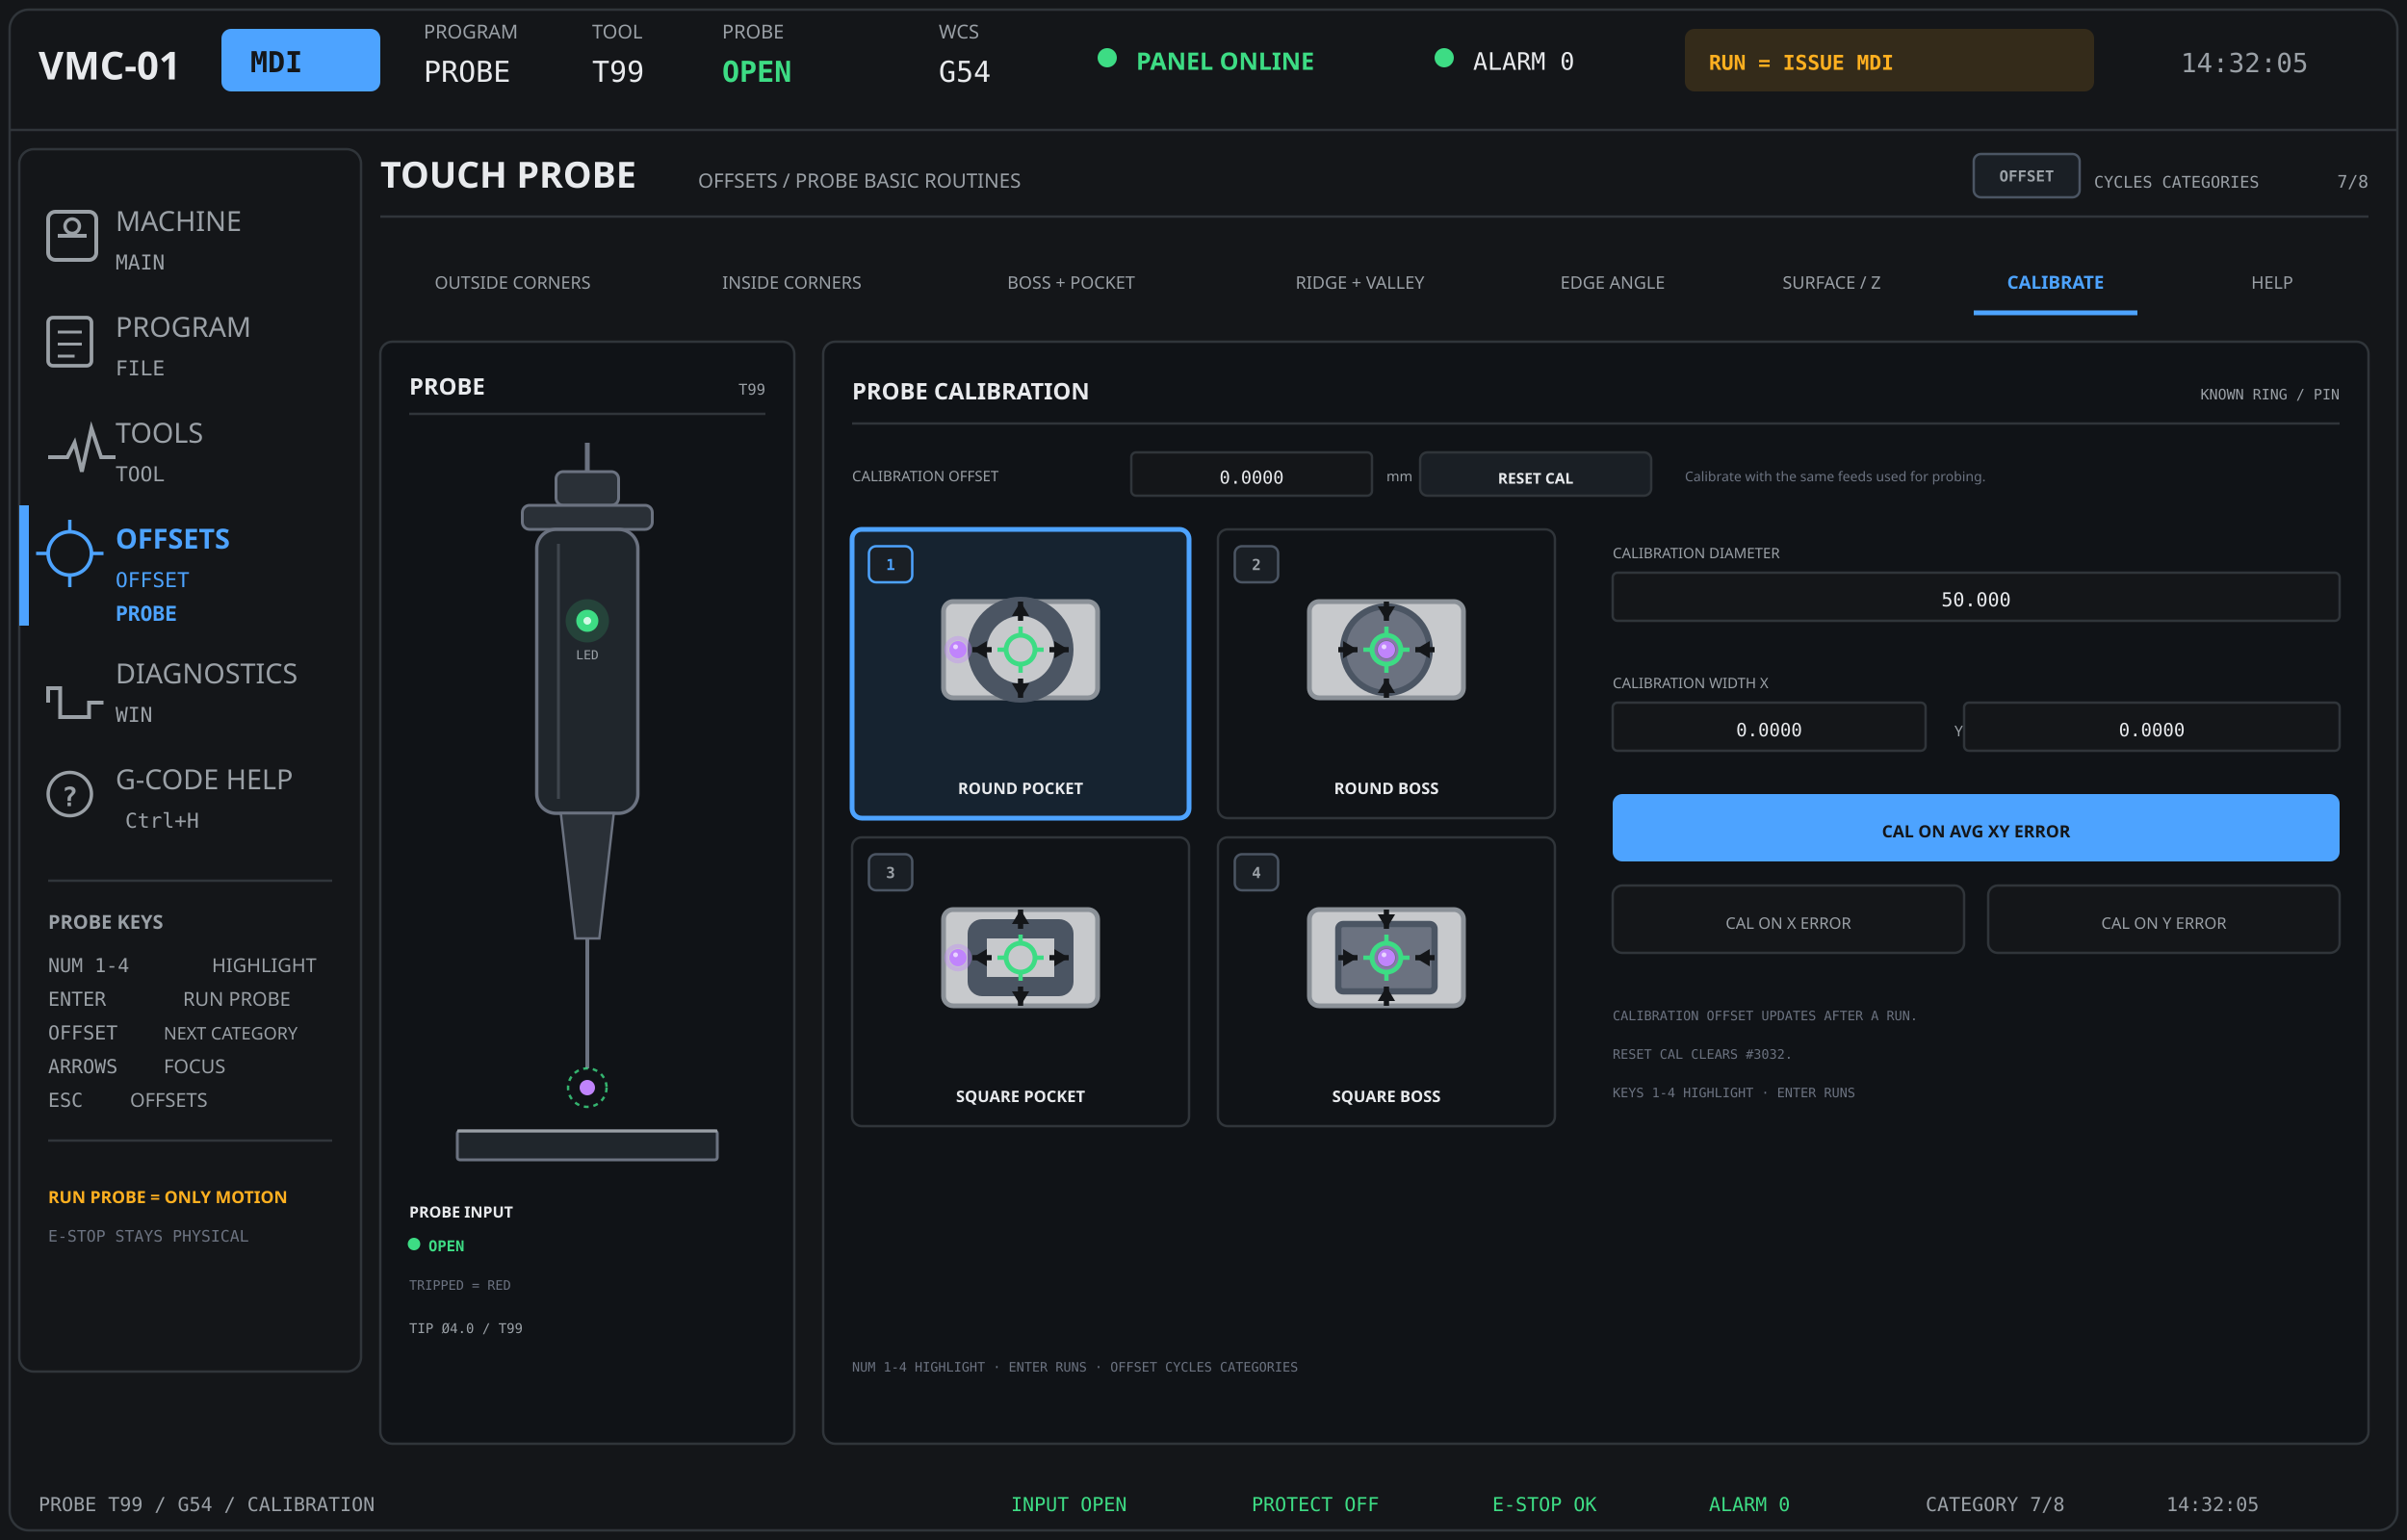
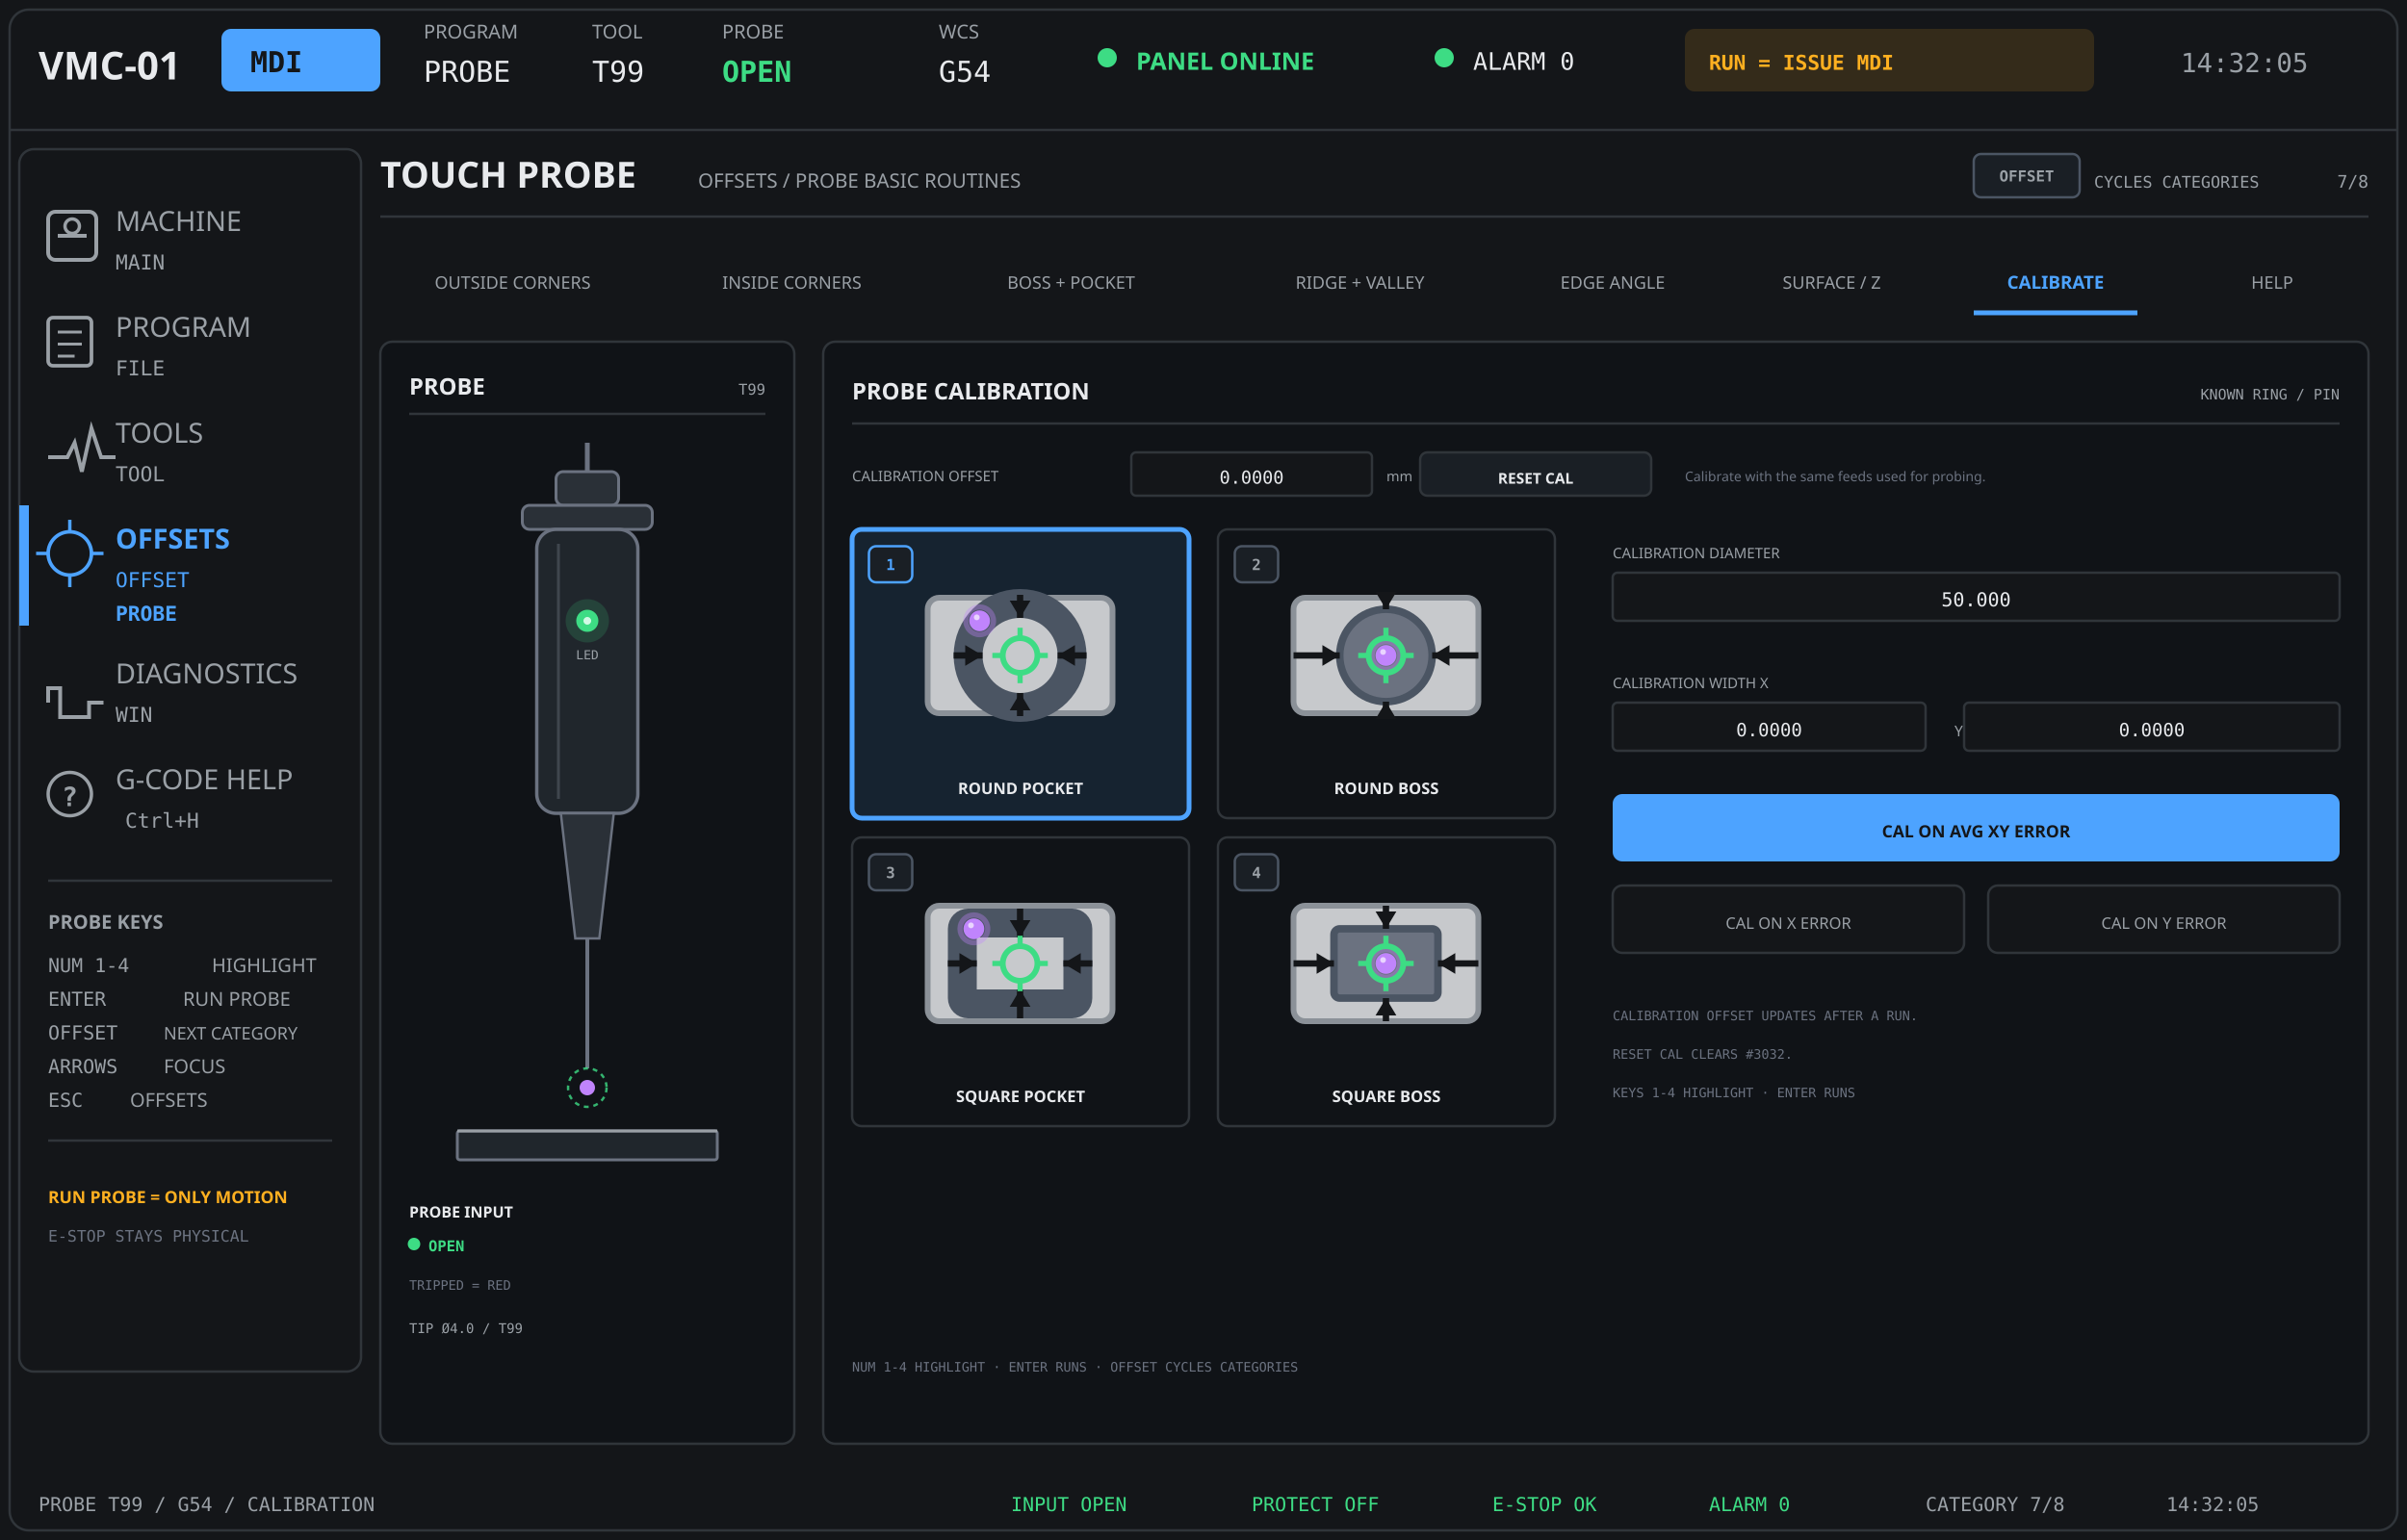
<svg xmlns="http://www.w3.org/2000/svg" viewBox="0 0 1000 640" width="1000" height="640">
  <rect x="0" y="0" width="1000" height="640" rx="0" fill="#141619" stroke="none" stroke-width="1" />
  <rect x="4" y="4" width="992" height="632" rx="8" fill="none" stroke="#30353a" stroke-width="1" />
  <line x1="4" y1="54" x2="996" y2="54" stroke="#30353a" stroke-width="1" />
  <text x="16" y="33" fill="#e8eaed" font-size="16" font-family="sans-serif" font-weight="700" text-anchor="start">VMC-01</text>
  <rect x="92" y="12" width="66" height="26" rx="4" fill="#4da3ff" stroke="none" stroke-width="1" />
  <text x="104" y="30" fill="#141619" font-size="12" font-family="monospace" font-weight="700" text-anchor="start">MDI</text>
  <text x="176" y="16" fill="#9aa0a6" font-size="8" font-family="sans-serif" text-anchor="start">PROGRAM</text>
  <text x="176" y="34" fill="#e8eaed" font-size="12" font-family="monospace" text-anchor="start">PROBE</text>
  <text x="246" y="16" fill="#9aa0a6" font-size="8" font-family="sans-serif" text-anchor="start">TOOL</text>
  <text x="246" y="34" fill="#e8eaed" font-size="12" font-family="monospace" text-anchor="start">T99</text>
  <text x="300" y="16" fill="#9aa0a6" font-size="8" font-family="sans-serif" text-anchor="start">PROBE</text>
  <text x="300" y="34" fill="#3ddc84" font-size="12" font-family="monospace" font-weight="700" text-anchor="start">OPEN</text>
  <text x="390" y="16" fill="#9aa0a6" font-size="8" font-family="sans-serif" text-anchor="start">WCS</text>
  <text x="390" y="34" fill="#e8eaed" font-size="12" font-family="monospace" text-anchor="start">G54</text>
  <circle cx="460" cy="24" r="4" fill="#3ddc84" />
  <text x="472" y="29" fill="#3ddc84" font-size="10" font-family="sans-serif" font-weight="700" text-anchor="start">PANEL ONLINE</text>
  <circle cx="600" cy="24" r="4" fill="#3ddc84" />
  <text x="612" y="29" fill="#e8eaed" font-size="10" font-family="monospace" text-anchor="start">ALARM 0</text>
  <rect x="700" y="12" width="170" height="26" rx="4" fill="#ffb020" stroke="none" stroke-width="0" opacity="0.14" />
  <text x="710" y="29" fill="#ffb020" font-size="8.5" font-family="monospace" font-weight="700" text-anchor="start">RUN = ISSUE MDI</text>
  <text x="906" y="30" fill="#9aa0a6" font-size="11" font-family="monospace" text-anchor="start">14:32:05</text>
  <rect x="8" y="62" width="142" height="508" rx="6" fill="#141619" stroke="#30353a" stroke-width="1" />
  <rect x="20" y="88" width="20" height="20" rx="3" fill="none" stroke="#9aa0a6" stroke-width="1.6" />
  <line x1="24" y1="98" x2="36" y2="98" stroke="#9aa0a6" stroke-width="1.6" />
  <circle cx="30" cy="94" r="3" fill="none" stroke="#9aa0a6" stroke-width="1.4" />
  <text x="48" y="96" fill="#9aa0a6" font-size="11.5" font-family="sans-serif" text-anchor="start">MACHINE</text>
  <text x="48" y="112" fill="#9aa0a6" font-size="8.5" font-family="monospace" text-anchor="start">MAIN</text>
  <rect x="20" y="132" width="18" height="20" rx="2" fill="none" stroke="#9aa0a6" stroke-width="1.5" />
  <line x1="24" y1="138" x2="34" y2="138" stroke="#9aa0a6" stroke-width="1.2" />
  <line x1="24" y1="143" x2="34" y2="143" stroke="#9aa0a6" stroke-width="1.2" />
  <line x1="24" y1="148" x2="31" y2="148" stroke="#9aa0a6" stroke-width="1.2" />
  <text x="48" y="140" fill="#9aa0a6" font-size="11.5" font-family="sans-serif" text-anchor="start">PROGRAM</text>
  <text x="48" y="156" fill="#9aa0a6" font-size="8.5" font-family="monospace" text-anchor="start">FILE</text>
  <path d="M20 190 L28 190 L31 184 L34 196 L38 178 L42 190 L48 190" fill="none" stroke="#9aa0a6" stroke-width="1.6" />
  <text x="48" y="184" fill="#9aa0a6" font-size="11.5" font-family="sans-serif" text-anchor="start">TOOLS</text>
  <text x="48" y="200" fill="#9aa0a6" font-size="8.5" font-family="monospace" text-anchor="start">TOOL</text>
  <rect x="8" y="210" width="4" height="50" rx="0" fill="#4da3ff" stroke="none" stroke-width="0" />
  <circle cx="29" cy="230" r="9" fill="none" stroke="#4da3ff" stroke-width="1.5" />
  <line x1="29" y1="216" x2="29" y2="221" stroke="#4da3ff" stroke-width="1.4" />
  <line x1="29" y1="239" x2="29" y2="244" stroke="#4da3ff" stroke-width="1.4" />
  <line x1="15" y1="230" x2="20" y2="230" stroke="#4da3ff" stroke-width="1.4" />
  <line x1="38" y1="230" x2="43" y2="230" stroke="#4da3ff" stroke-width="1.4" />
  <text x="48" y="228" fill="#4da3ff" font-size="11.5" font-family="sans-serif" font-weight="700" text-anchor="start">OFFSETS</text>
  <text x="48" y="244" fill="#4da3ff" font-size="8.5" font-family="monospace" text-anchor="start">OFFSET</text>
  <text x="48" y="258" fill="#4da3ff" font-size="8.5" font-family="monospace" font-weight="700" text-anchor="start">PROBE</text>
  <path d="M20 292 L20 286 L25 286 L25 298 L37 298 L37 292 L43 292" fill="none" stroke="#9aa0a6" stroke-width="1.6" />
  <text x="48" y="284" fill="#9aa0a6" font-size="11.5" font-family="sans-serif" text-anchor="start">DIAGNOSTICS</text>
  <text x="48" y="300" fill="#9aa0a6" font-size="8.5" font-family="monospace" text-anchor="start">WIN</text>
  <circle cx="29" cy="330" r="9" fill="none" stroke="#9aa0a6" stroke-width="1.4" />
  <text x="29" y="335" fill="#9aa0a6" font-size="11" font-family="monospace" font-weight="700" text-anchor="middle">?</text>
  <text x="48" y="328" fill="#9aa0a6" font-size="11.5" font-family="sans-serif" text-anchor="start">G-CODE HELP</text>
  <text x="52" y="344" fill="#9aa0a6" font-size="8.5" font-family="monospace" text-anchor="start">Ctrl+H</text>
  <line x1="20" y1="366" x2="138" y2="366" stroke="#30353a" stroke-width="1" />
  <text x="20" y="386" fill="#9aa0a6" font-size="8" font-family="sans-serif" font-weight="700" text-anchor="start">PROBE KEYS</text>
  <text x="20" y="404" fill="#9aa0a6" font-size="8" font-family="monospace" text-anchor="start">NUM 1-4</text>
  <text x="88" y="404" fill="#9aa0a6" font-size="8" font-family="sans-serif" text-anchor="start">HIGHLIGHT</text>
  <text x="20" y="418" fill="#9aa0a6" font-size="8" font-family="monospace" text-anchor="start">ENTER</text>
  <text x="76" y="418" fill="#9aa0a6" font-size="8" font-family="sans-serif" text-anchor="start">RUN PROBE</text>
  <text x="20" y="432" fill="#9aa0a6" font-size="8" font-family="monospace" text-anchor="start">OFFSET</text>
  <text x="68" y="432" fill="#9aa0a6" font-size="7.2" font-family="sans-serif" text-anchor="start">NEXT CATEGORY</text>
  <text x="20" y="446" fill="#9aa0a6" font-size="8" font-family="monospace" text-anchor="start">ARROWS</text>
  <text x="68" y="446" fill="#9aa0a6" font-size="8" font-family="sans-serif" text-anchor="start">FOCUS</text>
  <text x="20" y="460" fill="#9aa0a6" font-size="8" font-family="monospace" text-anchor="start">ESC</text>
  <text x="54" y="460" fill="#9aa0a6" font-size="8" font-family="sans-serif" text-anchor="start">OFFSETS</text>
  <line x1="20" y1="474" x2="138" y2="474" stroke="#30353a" stroke-width="1" />
  <text x="20" y="500" fill="#ffb020" font-size="7.0" font-family="sans-serif" font-weight="700" text-anchor="start">RUN PROBE = ONLY MOTION</text>
  <text x="20" y="516" fill="#6b7280" font-size="6.6" font-family="monospace" text-anchor="start">E-STOP STAYS PHYSICAL</text>
  <text x="158" y="78" fill="#e8eaed" font-size="15" font-family="sans-serif" font-weight="700" text-anchor="start">TOUCH PROBE</text>
  <text x="290" y="78" fill="#9aa0a6" font-size="8.2" font-family="sans-serif" text-anchor="start">OFFSETS / PROBE BASIC ROUTINES</text>
  <rect x="820" y="64" width="44" height="18" rx="3" fill="#1a1f25" stroke="#4b5563" stroke-width="1" />
  <text x="842.0" y="75.4" fill="#9aa0a6" font-size="6.3" font-family="monospace" font-weight="700" text-anchor="middle">OFFSET</text>
  <text x="870" y="78" fill="#9aa0a6" font-size="6.7" font-family="monospace" text-anchor="start">CYCLES CATEGORIES</text>
  <text x="984" y="78" fill="#9aa0a6" font-size="7.2" font-family="monospace" text-anchor="end">7/8</text>
  <line x1="158" y1="90" x2="984" y2="90" stroke="#30353a" stroke-width="1" />
  <text x="213.0" y="120" fill="#9aa0a6" font-size="7.2" font-family="sans-serif" text-anchor="middle">OUTSIDE CORNERS</text>
  <text x="329.0" y="120" fill="#9aa0a6" font-size="7.2" font-family="sans-serif" text-anchor="middle">INSIDE CORNERS</text>
  <text x="445.0" y="120" fill="#9aa0a6" font-size="7.2" font-family="sans-serif" text-anchor="middle">BOSS + POCKET</text>
  <text x="565.0" y="120" fill="#9aa0a6" font-size="7.2" font-family="sans-serif" text-anchor="middle">RIDGE + VALLEY</text>
  <text x="670.0" y="120" fill="#9aa0a6" font-size="7.2" font-family="sans-serif" text-anchor="middle">EDGE ANGLE</text>
  <text x="761.0" y="120" fill="#9aa0a6" font-size="7.2" font-family="sans-serif" text-anchor="middle">SURFACE / Z</text>
  <text x="854.0" y="120" fill="#4da3ff" font-size="7.5" font-family="sans-serif" font-weight="700" text-anchor="middle">CALIBRATE</text>
  <line x1="820" y1="130" x2="888" y2="130" stroke="#4da3ff" stroke-width="2" />
  <text x="944.0" y="120" fill="#9aa0a6" font-size="7.2" font-family="sans-serif" text-anchor="middle">HELP</text>
  <rect x="158" y="142" width="172" height="458" rx="5" fill="#101317" stroke="#30353a" stroke-width="1" />
  <text x="170" y="164" fill="#e8eaed" font-size="9.5" font-family="sans-serif" font-weight="700" text-anchor="start">PROBE</text>
  <text x="318" y="164" fill="#9aa0a6" font-size="6.2" font-family="monospace" text-anchor="end">T99</text>
  <line x1="170" y1="172" x2="318" y2="172" stroke="#30353a" stroke-width="1" />
  <line x1="244" y1="184" x2="244" y2="196" stroke="#6b7280" stroke-width="2" />
  <rect x="231" y="196" width="26" height="14" rx="3" fill="#2a3037" stroke="#6b7280" stroke-width="1.2" />
  <rect x="217" y="210" width="54" height="10" rx="3" fill="#2a3037" stroke="#6b7280" stroke-width="1.2" />
  <rect x="223" y="220" width="42" height="118" rx="8" fill="#20262c" stroke="#6b7280" stroke-width="1.4" />
  <line x1="232" y1="226" x2="232" y2="332" stroke="#3f464e" stroke-width="1.2" />
  <circle cx="244" cy="258" r="9" fill="#3ddc84" opacity="0.16" />
  <circle cx="244" cy="258" r="4.6" fill="#3ddc84" />
  <circle cx="244" cy="258" r="1.6" fill="#d1fae5" />
  <text x="244" y="274" fill="#9aa0a6" font-size="5.2" font-family="monospace" text-anchor="middle">LED</text>
  <path d="M233 338 L255 338 L249 390 L239 390 Z" fill="#2a3037" stroke="#6b7280" stroke-width="1" />
  <line x1="244" y1="390" x2="244" y2="444" stroke="#6b7280" stroke-width="1.6" />
  <circle cx="244" cy="452" r="3.2" fill="#c084fc" />
  <circle cx="244" cy="452" r="8" fill="none" stroke="#3ddc84" stroke-width="1" stroke-dasharray="2 2" opacity="0.8" />
  <rect x="190" y="470" width="108" height="12" rx="1" fill="#20262c" stroke="#6b7280" stroke-width="1.2" />
  <line x1="190" y1="470" x2="298" y2="470" stroke="#9aa0a6" stroke-width="1.2" />
  <text x="170" y="506" fill="#e8eaed" font-size="6.4" font-family="sans-serif" font-weight="700" text-anchor="start">PROBE INPUT</text>
  <circle cx="172" cy="517" r="2.6" fill="#3ddc84" />
  <text x="178" y="520" fill="#3ddc84" font-size="6.2" font-family="monospace" font-weight="700" text-anchor="start">OPEN</text>
  <text x="170" y="536" fill="#6b7280" font-size="5.4" font-family="monospace" text-anchor="start">TRIPPED = RED</text>
  <text x="170" y="554" fill="#9aa0a6" font-size="5.6" font-family="monospace" text-anchor="start">TIP Ø4.0 / T99</text>
  <rect x="342" y="142" width="642" height="458" rx="5" fill="#101317" stroke="#30353a" stroke-width="1" />
  <text x="354" y="166" fill="#e8eaed" font-size="9.5" font-family="sans-serif" font-weight="700" text-anchor="start">PROBE CALIBRATION</text>
  <text x="972" y="166" fill="#9aa0a6" font-size="6.0" font-family="monospace" text-anchor="end">KNOWN RING / PIN</text>
  <line x1="354" y1="176" x2="972" y2="176" stroke="#30353a" stroke-width="1" />
  <text x="354" y="200" fill="#9aa0a6" font-size="6.0" font-family="sans-serif" text-anchor="start">CALIBRATION OFFSET</text>
  <rect x="470" y="188" width="100" height="18" rx="2" fill="#141619" stroke="#30353a" stroke-width="1" />
  <text x="520" y="201" fill="#e8eaed" font-size="7.4" font-family="monospace" text-anchor="middle">0.0000</text>
  <text x="576" y="200" fill="#9aa0a6" font-size="5.8" font-family="sans-serif" text-anchor="start">mm</text>
  <rect x="590" y="188" width="96" height="18" rx="3" fill="#1a1f25" stroke="#30353a" stroke-width="1" />
  <text x="638" y="201" fill="#e8eaed" font-size="6.2" font-family="sans-serif" font-weight="700" text-anchor="middle">RESET CAL</text>
  <text x="700" y="200" fill="#6b7280" font-size="5.6" font-family="sans-serif" text-anchor="start">Calibrate with the same feeds used for probing.</text>
  <rect x="354" y="220" width="140" height="120" rx="4" fill="#4da3ff" stroke="none" stroke-width="0" opacity="0.11" />
  <rect x="354" y="220" width="140" height="120" rx="4" fill="none" stroke="#4da3ff" stroke-width="2" />
  <rect x="506" y="220" width="140" height="120" rx="4" fill="#101317" stroke="#30353a" stroke-width="1" />
  <rect x="354" y="348" width="140" height="120" rx="4" fill="#101317" stroke="#30353a" stroke-width="1" />
  <rect x="506" y="348" width="140" height="120" rx="4" fill="#101317" stroke="#30353a" stroke-width="1" />
  <text x="424" y="330" fill="#e8eaed" font-size="6.6" font-family="sans-serif" font-weight="700" text-anchor="middle">ROUND POCKET</text>
  <text x="576" y="330" fill="#e8eaed" font-size="6.6" font-family="sans-serif" font-weight="700" text-anchor="middle">ROUND BOSS</text>
  <text x="424" y="458" fill="#e8eaed" font-size="6.6" font-family="sans-serif" font-weight="700" text-anchor="middle">SQUARE POCKET</text>
  <text x="576" y="458" fill="#e8eaed" font-size="6.6" font-family="sans-serif" font-weight="700" text-anchor="middle">SQUARE BOSS</text>
  <rect x="361" y="227" width="18" height="15" rx="3" fill="#1a1f25" stroke="#4da3ff" stroke-width="1" />
  <text x="370.0" y="236.9" fill="#4da3ff" font-size="6.3" font-family="monospace" font-weight="700" text-anchor="middle">1</text>
  <rect x="513" y="227" width="18" height="15" rx="3" fill="#1a1f25" stroke="#4b5563" stroke-width="1" />
  <text x="522.0" y="236.9" fill="#9aa0a6" font-size="6.3" font-family="monospace" font-weight="700" text-anchor="middle">2</text>
  <rect x="361" y="355" width="18" height="15" rx="3" fill="#1a1f25" stroke="#4b5563" stroke-width="1" />
  <text x="370.0" y="364.9" fill="#9aa0a6" font-size="6.3" font-family="monospace" font-weight="700" text-anchor="middle">3</text>
  <rect x="513" y="355" width="18" height="15" rx="3" fill="#1a1f25" stroke="#4b5563" stroke-width="1" />
  <text x="522.0" y="364.9" fill="#9aa0a6" font-size="6.3" font-family="monospace" font-weight="700" text-anchor="middle">4</text>
-   <g transform="translate(390,248) scale(2.0)">
+   <g transform="translate(383,246) scale(2.4)">
    <rect x="1" y="1" width="32" height="20" rx="2" fill="#c7c9cc" stroke="#8b9198" stroke-width="1" />
    <circle cx="17" cy="11" r="9" fill="#c7c9cc" stroke="none" stroke-width="1" />
-     <circle cx="17" cy="11" r="9" fill="none" stroke="#4b5563" stroke-width="4" />
-     <line x1="17" y1="5" x2="17" y2="1" stroke="#141619" stroke-width="1.1" />
-     <polygon points="17,1 15.2,4 18.8,4" fill="#141619" />
-     <line x1="17" y1="17" x2="17" y2="21" stroke="#141619" stroke-width="1.1" />
-     <polygon points="17,21 15.2,18 18.8,18" fill="#141619" />
-     <line x1="11" y1="11" x2="7" y2="11" stroke="#141619" stroke-width="1.1" />
-     <polygon points="7,11 10,9.2 10,12.8" fill="#141619" />
-     <line x1="23" y1="11" x2="27" y2="11" stroke="#141619" stroke-width="1.1" />
-     <polygon points="27,11 24,9.2 24,12.8" fill="#141619" />
-     <circle cx="4" cy="11" r="2.4" fill="none" stroke="#c084fc" stroke-width="0.9" opacity="0.35" />
-     <circle cx="4" cy="11" r="1.8" fill="#c084fc" />
-     <circle cx="3.5" cy="10.4" r="0.5" fill="#e9d5ff" />
-     <circle cx="17" cy="11" r="3.0" fill="none" stroke="#3ddc84" stroke-width="1.0" />
-     <line x1="17" y1="8.0" x2="17" y2="6.2" stroke="#3ddc84" stroke-width="0.9" />
-     <line x1="17" y1="14.0" x2="17" y2="15.8" stroke="#3ddc84" stroke-width="0.9" />
-     <line x1="14.0" y1="11" x2="12.2" y2="11" stroke="#3ddc84" stroke-width="0.9" />
-     <line x1="20.0" y1="11" x2="21.8" y2="11" stroke="#3ddc84" stroke-width="0.9" />
-   </g>
-   <g transform="translate(542,248) scale(2.0)">
-     <rect x="1" y="1" width="32" height="20" rx="2" fill="#c7c9cc" stroke="#8b9198" stroke-width="1" />
-     <circle cx="17" cy="11" r="9" fill="#6b7280" stroke="#4b5563" stroke-width="1.3" />
+     <circle cx="17" cy="11" r="9" fill="none" stroke="#4b5563" stroke-width="5" />
+     <line x1="17" y1="0.5" x2="17" y2="4.5" stroke="#141619" stroke-width="1.1" />
+     <polygon points="17,4.5 15.2,1.5 18.8,1.5" fill="#141619" />
+     <line x1="17" y1="21.5" x2="17" y2="17.5" stroke="#141619" stroke-width="1.1" />
+     <polygon points="17,17.5 15.2,20.5 18.8,20.5" fill="#141619" />
+     <line x1="5.5" y1="11" x2="10.5" y2="11" stroke="#141619" stroke-width="1.1" />
+     <polygon points="10.5,11 7.5,9.2 7.5,12.8" fill="#141619" />
+     <line x1="28.5" y1="11" x2="23.5" y2="11" stroke="#141619" stroke-width="1.1" />
+     <polygon points="23.5,11 26.5,9.2 26.5,12.8" fill="#141619" />
+     <circle cx="10" cy="5" r="2.4" fill="none" stroke="#c084fc" stroke-width="0.9" opacity="0.35" />
+     <circle cx="10" cy="5" r="1.8" fill="#c084fc" />
+     <circle cx="9.5" cy="4.4" r="0.5" fill="#e9d5ff" />
+     <circle cx="17" cy="11" r="3.0" fill="none" stroke="#3ddc84" stroke-width="1.0" />
+     <line x1="17" y1="8.0" x2="17" y2="6.2" stroke="#3ddc84" stroke-width="0.9" />
+     <line x1="17" y1="14.0" x2="17" y2="15.8" stroke="#3ddc84" stroke-width="0.9" />
+     <line x1="14.0" y1="11" x2="12.2" y2="11" stroke="#3ddc84" stroke-width="0.9" />
+     <line x1="20.0" y1="11" x2="21.8" y2="11" stroke="#3ddc84" stroke-width="0.9" />
+   </g>
+   <g transform="translate(535,246) scale(2.4)">
+     <rect x="1" y="1" width="32" height="20" rx="2" fill="#c7c9cc" stroke="#8b9198" stroke-width="1" />
+     <circle cx="17" cy="11" r="8" fill="#6b7280" stroke="#4b5563" stroke-width="1.3" />
+     <line x1="17" y1="1" x2="17" y2="3" stroke="#141619" stroke-width="1.1" />
+     <polygon points="17,3 15.2,0 18.8,0" fill="#141619" />
+     <line x1="17" y1="21" x2="17" y2="19" stroke="#141619" stroke-width="1.1" />
+     <polygon points="17,19 15.2,22 18.8,22" fill="#141619" />
+     <line x1="1" y1="11" x2="9" y2="11" stroke="#141619" stroke-width="1.1" />
+     <polygon points="9,11 6,9.2 6,12.8" fill="#141619" />
+     <line x1="33" y1="11" x2="25" y2="11" stroke="#141619" stroke-width="1.1" />
+     <polygon points="25,11 28,9.2 28,12.8" fill="#141619" />
+     <circle cx="17" cy="11" r="2.4" fill="none" stroke="#c084fc" stroke-width="0.9" opacity="0.35" />
+     <circle cx="17" cy="11" r="1.8" fill="#c084fc" />
+     <circle cx="16.5" cy="10.4" r="0.5" fill="#e9d5ff" />
+     <circle cx="17" cy="11" r="3.0" fill="none" stroke="#3ddc84" stroke-width="1.0" />
+     <line x1="17" y1="8.0" x2="17" y2="6.2" stroke="#3ddc84" stroke-width="0.9" />
+     <line x1="17" y1="14.0" x2="17" y2="15.8" stroke="#3ddc84" stroke-width="0.9" />
+     <line x1="14.0" y1="11" x2="12.2" y2="11" stroke="#3ddc84" stroke-width="0.9" />
+     <line x1="20.0" y1="11" x2="21.8" y2="11" stroke="#3ddc84" stroke-width="0.9" />
+   </g>
+   <g transform="translate(383,374) scale(2.4)">
+     <rect x="1" y="1" width="32" height="20" rx="2" fill="#c7c9cc" stroke="#8b9198" stroke-width="1" />
+     <rect x="6" y="3" width="22" height="16" rx="0" fill="#c7c9cc" stroke="none" stroke-width="1" />
+     <rect x="7" y="4" width="20" height="14" rx="1" fill="none" stroke="#4b5563" stroke-width="5" />
+     <line x1="17" y1="1.5" x2="17" y2="6.5" stroke="#141619" stroke-width="1.1" />
+     <polygon points="17,6.5 15.2,3.5 18.8,3.5" fill="#141619" />
+     <line x1="17" y1="20.5" x2="17" y2="15.5" stroke="#141619" stroke-width="1.1" />
+     <polygon points="17,15.5 15.2,18.5 18.8,18.5" fill="#141619" />
+     <line x1="4.5" y1="11" x2="9.5" y2="11" stroke="#141619" stroke-width="1.1" />
+     <polygon points="9.5,11 6.5,9.2 6.5,12.8" fill="#141619" />
+     <line x1="29.5" y1="11" x2="24.5" y2="11" stroke="#141619" stroke-width="1.1" />
+     <polygon points="24.5,11 27.5,9.2 27.5,12.8" fill="#141619" />
+     <circle cx="9" cy="5" r="2.4" fill="none" stroke="#c084fc" stroke-width="0.9" opacity="0.35" />
+     <circle cx="9" cy="5" r="1.8" fill="#c084fc" />
+     <circle cx="8.5" cy="4.4" r="0.5" fill="#e9d5ff" />
+     <circle cx="17" cy="11" r="3.0" fill="none" stroke="#3ddc84" stroke-width="1.0" />
+     <line x1="17" y1="8.0" x2="17" y2="6.2" stroke="#3ddc84" stroke-width="0.9" />
+     <line x1="17" y1="14.0" x2="17" y2="15.8" stroke="#3ddc84" stroke-width="0.9" />
+     <line x1="14.0" y1="11" x2="12.2" y2="11" stroke="#3ddc84" stroke-width="0.9" />
+     <line x1="20.0" y1="11" x2="21.8" y2="11" stroke="#3ddc84" stroke-width="0.9" />
+   </g>
+   <g transform="translate(535,374) scale(2.4)">
+     <rect x="1" y="1" width="32" height="20" rx="2" fill="#c7c9cc" stroke="#8b9198" stroke-width="1" />
+     <rect x="8" y="5" width="18" height="12" rx="1" fill="#6b7280" stroke="#4b5563" stroke-width="1.3" />
    <line x1="17" y1="1" x2="17" y2="5" stroke="#141619" stroke-width="1.1" />
    <polygon points="17,5 15.2,2 18.8,2" fill="#141619" />
    <line x1="17" y1="21" x2="17" y2="17" stroke="#141619" stroke-width="1.1" />
    <polygon points="17,17 15.2,20 18.8,20" fill="#141619" />
-     <line x1="7" y1="11" x2="11" y2="11" stroke="#141619" stroke-width="1.1" />
-     <polygon points="11,11 8,9.2 8,12.8" fill="#141619" />
-     <line x1="27" y1="11" x2="23" y2="11" stroke="#141619" stroke-width="1.1" />
-     <polygon points="23,11 26,9.2 26,12.8" fill="#141619" />
-     <circle cx="17" cy="11" r="2.4" fill="none" stroke="#c084fc" stroke-width="0.9" opacity="0.35" />
-     <circle cx="17" cy="11" r="1.8" fill="#c084fc" />
-     <circle cx="16.5" cy="10.4" r="0.5" fill="#e9d5ff" />
-     <circle cx="17" cy="11" r="3.0" fill="none" stroke="#3ddc84" stroke-width="1.0" />
-     <line x1="17" y1="8.0" x2="17" y2="6.2" stroke="#3ddc84" stroke-width="0.9" />
-     <line x1="17" y1="14.0" x2="17" y2="15.8" stroke="#3ddc84" stroke-width="0.9" />
-     <line x1="14.0" y1="11" x2="12.2" y2="11" stroke="#3ddc84" stroke-width="0.9" />
-     <line x1="20.0" y1="11" x2="21.8" y2="11" stroke="#3ddc84" stroke-width="0.9" />
-   </g>
-   <g transform="translate(390,376) scale(2.0)">
-     <rect x="1" y="1" width="32" height="20" rx="2" fill="#c7c9cc" stroke="#8b9198" stroke-width="1" />
-     <rect x="7" y="4" width="20" height="14" rx="0" fill="#c7c9cc" stroke="none" stroke-width="1" />
-     <rect x="8" y="5" width="18" height="12" rx="1" fill="none" stroke="#4b5563" stroke-width="4" />
-     <line x1="17" y1="5" x2="17" y2="1" stroke="#141619" stroke-width="1.1" />
-     <polygon points="17,1 15.2,4 18.8,4" fill="#141619" />
-     <line x1="17" y1="17" x2="17" y2="21" stroke="#141619" stroke-width="1.1" />
-     <polygon points="17,21 15.2,18 18.8,18" fill="#141619" />
-     <line x1="11" y1="11" x2="7" y2="11" stroke="#141619" stroke-width="1.1" />
-     <polygon points="7,11 10,9.2 10,12.8" fill="#141619" />
-     <line x1="23" y1="11" x2="27" y2="11" stroke="#141619" stroke-width="1.1" />
-     <polygon points="27,11 24,9.2 24,12.8" fill="#141619" />
-     <circle cx="4" cy="11" r="2.4" fill="none" stroke="#c084fc" stroke-width="0.9" opacity="0.35" />
-     <circle cx="4" cy="11" r="1.8" fill="#c084fc" />
-     <circle cx="3.5" cy="10.4" r="0.5" fill="#e9d5ff" />
-     <circle cx="17" cy="11" r="3.0" fill="none" stroke="#3ddc84" stroke-width="1.0" />
-     <line x1="17" y1="8.0" x2="17" y2="6.2" stroke="#3ddc84" stroke-width="0.9" />
-     <line x1="17" y1="14.0" x2="17" y2="15.8" stroke="#3ddc84" stroke-width="0.9" />
-     <line x1="14.0" y1="11" x2="12.2" y2="11" stroke="#3ddc84" stroke-width="0.9" />
-     <line x1="20.0" y1="11" x2="21.8" y2="11" stroke="#3ddc84" stroke-width="0.9" />
-   </g>
-   <g transform="translate(542,376) scale(2.0)">
-     <rect x="1" y="1" width="32" height="20" rx="2" fill="#c7c9cc" stroke="#8b9198" stroke-width="1" />
-     <rect x="7" y="4" width="20" height="14" rx="1" fill="#6b7280" stroke="#4b5563" stroke-width="1.3" />
-     <line x1="17" y1="1" x2="17" y2="5" stroke="#141619" stroke-width="1.1" />
-     <polygon points="17,5 15.2,2 18.8,2" fill="#141619" />
-     <line x1="17" y1="21" x2="17" y2="17" stroke="#141619" stroke-width="1.1" />
-     <polygon points="17,17 15.2,20 18.8,20" fill="#141619" />
-     <line x1="7" y1="11" x2="11" y2="11" stroke="#141619" stroke-width="1.1" />
-     <polygon points="11,11 8,9.2 8,12.8" fill="#141619" />
-     <line x1="27" y1="11" x2="23" y2="11" stroke="#141619" stroke-width="1.1" />
-     <polygon points="23,11 26,9.2 26,12.8" fill="#141619" />
+     <line x1="1" y1="11" x2="8" y2="11" stroke="#141619" stroke-width="1.1" />
+     <polygon points="8,11 5,9.2 5,12.8" fill="#141619" />
+     <line x1="33" y1="11" x2="26" y2="11" stroke="#141619" stroke-width="1.1" />
+     <polygon points="26,11 29,9.2 29,12.8" fill="#141619" />
    <circle cx="17" cy="11" r="2.4" fill="none" stroke="#c084fc" stroke-width="0.9" opacity="0.35" />
    <circle cx="17" cy="11" r="1.8" fill="#c084fc" />
    <circle cx="16.5" cy="10.4" r="0.5" fill="#e9d5ff" />
    <circle cx="17" cy="11" r="3.0" fill="none" stroke="#3ddc84" stroke-width="1.0" />
    <line x1="17" y1="8.0" x2="17" y2="6.2" stroke="#3ddc84" stroke-width="0.9" />
    <line x1="17" y1="14.0" x2="17" y2="15.8" stroke="#3ddc84" stroke-width="0.9" />
    <line x1="14.0" y1="11" x2="12.2" y2="11" stroke="#3ddc84" stroke-width="0.9" />
    <line x1="20.0" y1="11" x2="21.8" y2="11" stroke="#3ddc84" stroke-width="0.9" />
  </g>
  <text x="670" y="232" fill="#9aa0a6" font-size="6.0" font-family="sans-serif" text-anchor="start">CALIBRATION DIAMETER</text>
  <rect x="670" y="238" width="302" height="20" rx="2" fill="#141619" stroke="#30353a" stroke-width="1" />
  <text x="821" y="252" fill="#e8eaed" font-size="8.0" font-family="monospace" text-anchor="middle">50.000</text>
  <text x="670" y="286" fill="#9aa0a6" font-size="6.0" font-family="sans-serif" text-anchor="start">CALIBRATION WIDTH X</text>
  <rect x="670" y="292" width="130" height="20" rx="2" fill="#141619" stroke="#30353a" stroke-width="1" />
  <text x="735" y="306" fill="#e8eaed" font-size="7.6" font-family="monospace" text-anchor="middle">0.0000</text>
  <text x="812" y="306" fill="#9aa0a6" font-size="6.2" font-family="sans-serif" text-anchor="start">Y</text>
  <rect x="816" y="292" width="156" height="20" rx="2" fill="#141619" stroke="#30353a" stroke-width="1" />
  <text x="894" y="306" fill="#e8eaed" font-size="7.6" font-family="monospace" text-anchor="middle">0.0000</text>
  <rect x="670" y="330" width="302" height="28" rx="4" fill="#4da3ff" stroke="none" stroke-width="1" />
  <text x="821" y="348" fill="#141619" font-size="7.0" font-family="sans-serif" font-weight="700" text-anchor="middle">CAL ON AVG XY ERROR</text>
  <rect x="670" y="368" width="146" height="28" rx="4" fill="#141619" stroke="#30353a" stroke-width="1" />
  <text x="743" y="386" fill="#9aa0a6" font-size="6.6" font-family="sans-serif" text-anchor="middle">CAL ON X ERROR</text>
  <rect x="826" y="368" width="146" height="28" rx="4" fill="#141619" stroke="#30353a" stroke-width="1" />
  <text x="899" y="386" fill="#9aa0a6" font-size="6.6" font-family="sans-serif" text-anchor="middle">CAL ON Y ERROR</text>
  <text x="670" y="424" fill="#6b7280" font-size="5.4" font-family="monospace" text-anchor="start">CALIBRATION OFFSET UPDATES AFTER A RUN.</text>
  <text x="670" y="440" fill="#6b7280" font-size="5.4" font-family="monospace" text-anchor="start">RESET CAL CLEARS #3032.</text>
  <text x="670" y="456" fill="#6b7280" font-size="5.4" font-family="monospace" text-anchor="start">KEYS 1-4 HIGHLIGHT · ENTER RUNS</text>
  <text x="354" y="570" fill="#6b7280" font-size="5.4" font-family="monospace" text-anchor="start">NUM 1-4 HIGHLIGHT  ·  ENTER RUNS  ·  OFFSET CYCLES CATEGORIES</text>
  <text x="16" y="628" fill="#9aa0a6" font-size="8" font-family="monospace" text-anchor="start">PROBE T99 / G54 / CALIBRATION</text>
  <text x="420" y="628" fill="#3ddc84" font-size="8" font-family="monospace" text-anchor="start">INPUT OPEN</text>
  <text x="520" y="628" fill="#3ddc84" font-size="8" font-family="monospace" text-anchor="start">PROTECT OFF</text>
  <text x="620" y="628" fill="#3ddc84" font-size="8" font-family="monospace" text-anchor="start">E-STOP OK</text>
  <text x="710" y="628" fill="#3ddc84" font-size="8" font-family="monospace" text-anchor="start">ALARM 0</text>
  <text x="800" y="628" fill="#9aa0a6" font-size="8" font-family="monospace" text-anchor="start">CATEGORY 7/8</text>
  <text x="900" y="628" fill="#9aa0a6" font-size="8" font-family="monospace" text-anchor="start">14:32:05</text>
</svg>
